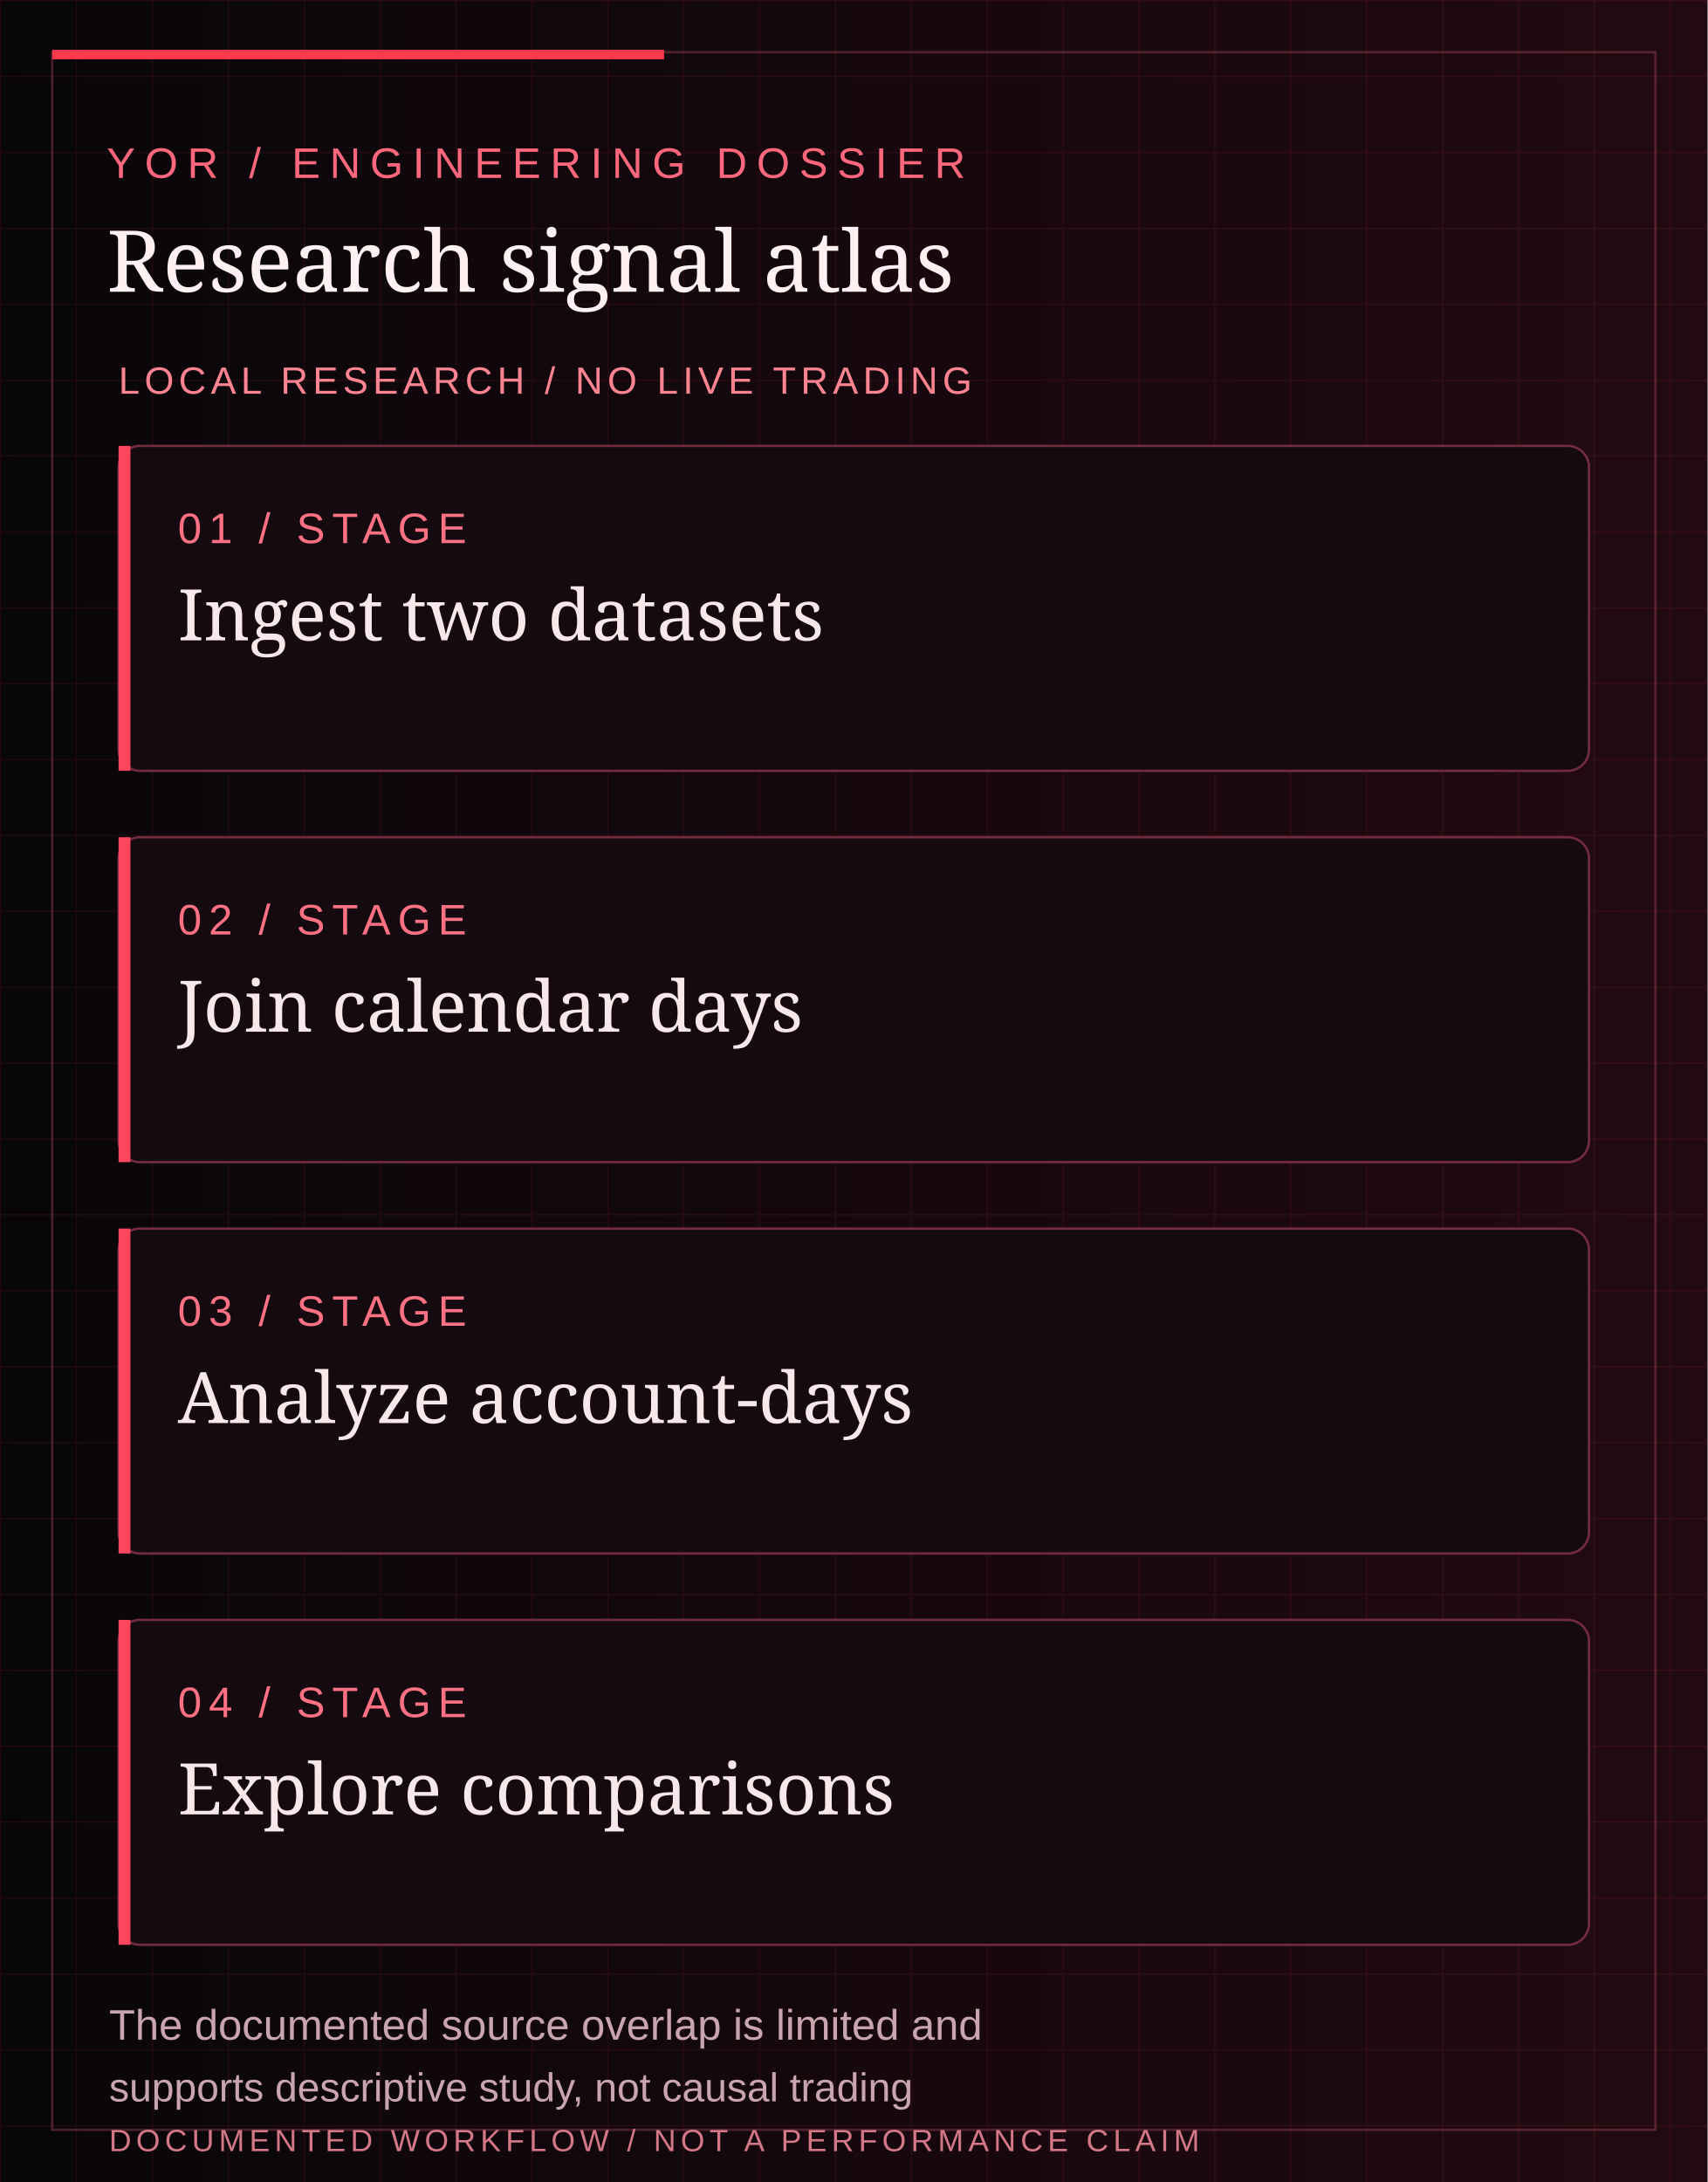
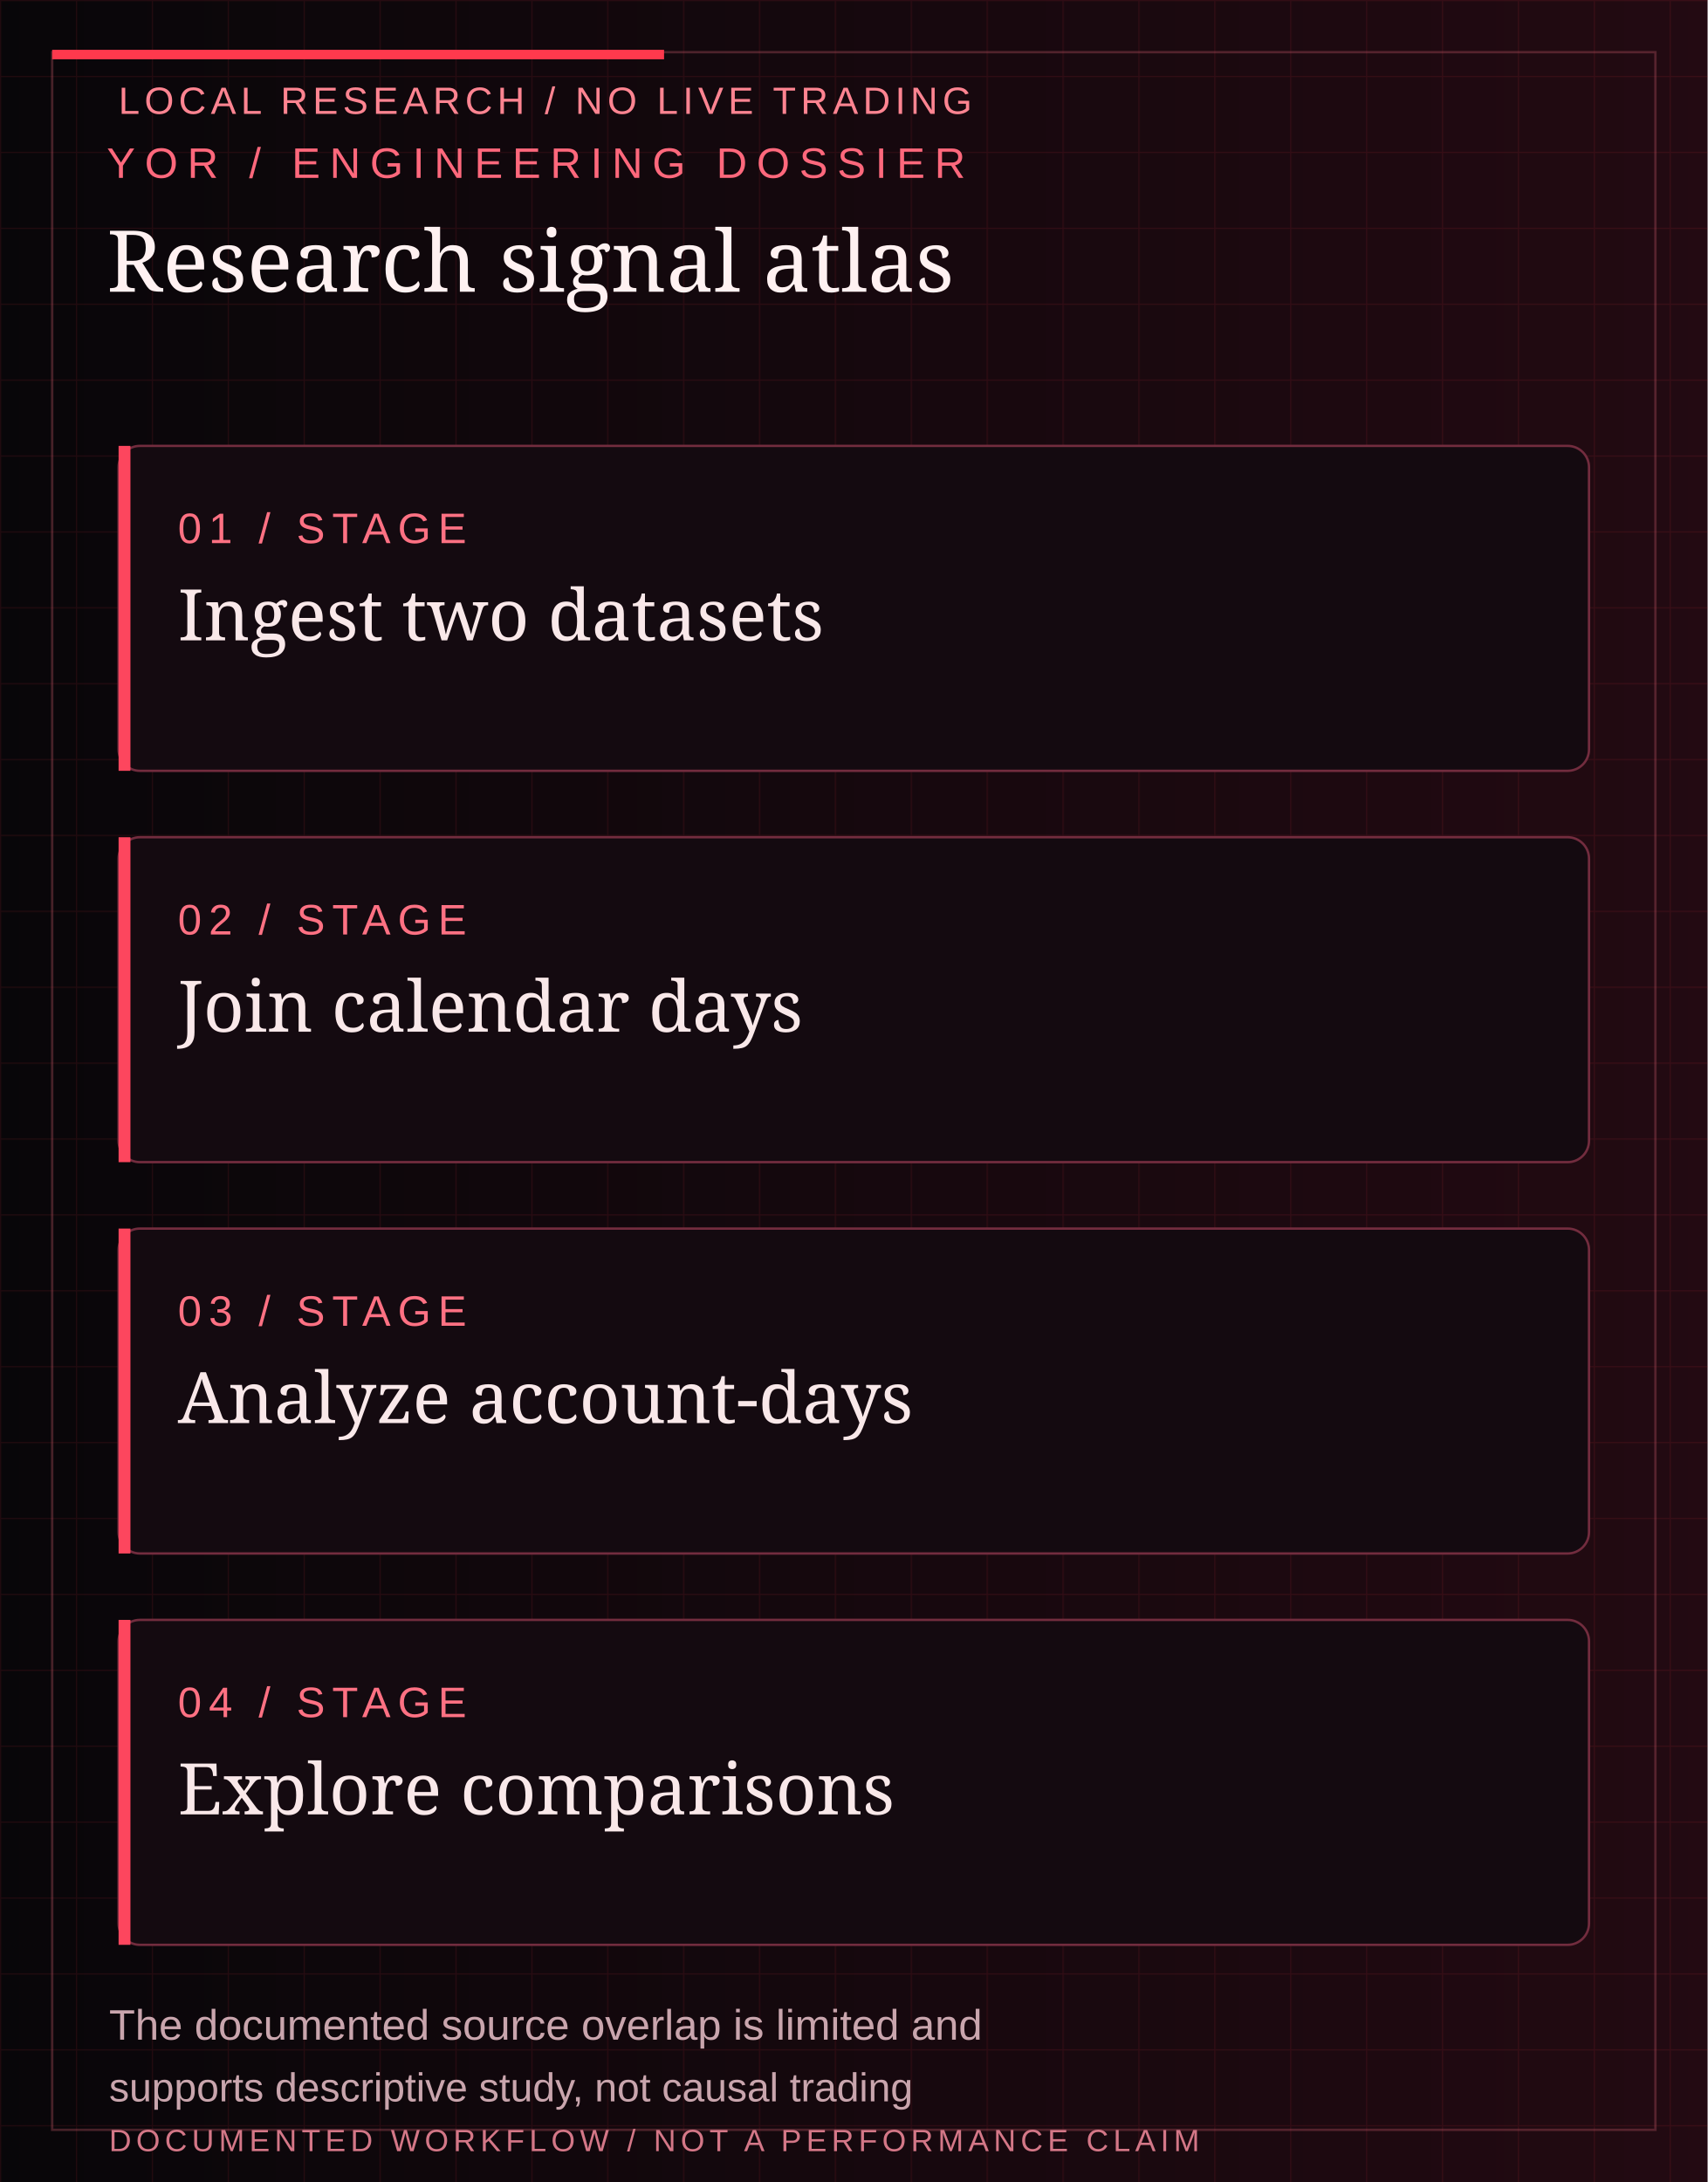
<svg xmlns="http://www.w3.org/2000/svg" width="720" height="920" viewBox="0 0 720 920" role="img">
  <defs>
    <linearGradient id="bg">
      <stop stop-color="#080609" />
      <stop offset="1" stop-color="#230a12" />
    </linearGradient>
    <pattern id="grid" width="32" height="32" patternUnits="userSpaceOnUse">
      <path d="M32 0H0V32" fill="none" stroke="#ff394d" stroke-opacity=".1" />
    </pattern>
  </defs>
  <rect width="720" height="920" fill="url(#bg)" />
  <rect width="720" height="920" fill="url(#grid)" />
  <rect x="22" y="22" width="676" height="876" fill="none" stroke="#a64a59" stroke-opacity=".4" />
  <path d="M22 23 H280" stroke="#ff394d" stroke-width="4" />
  <text x="45" y="75" fill="#ff687c" font-size="18" font-family="Arial" letter-spacing="4">YOR / ENGINEERING DOSSIER</text>
  <text x="45" y="123" font-size="36" fill="#fff1f1" font-family="Georgia">Research signal atlas</text>
-   <text x="50" y="166" font-size="16" fill="#ff8491" font-family="Arial" letter-spacing="2">LOCAL RESEARCH / NO LIVE TRADING</text>
+   <text x="50" y="48" font-size="16" fill="#ff8491" font-family="Arial" letter-spacing="2">LOCAL RESEARCH / NO LIVE TRADING</text>
  <rect x="50" y="188" width="620" height="137" rx="9" fill="#140a10" stroke="#722c3e" />
  <rect x="50" y="188" width="5" height="137" fill="#fd465e" />
  <text x="75" y="229" fill="#ff7183" font-family="Arial" font-size="18" letter-spacing="3">01 / STAGE</text>
  <text x="75" y="270" fill="#f9e8e9" font-family="Georgia" font-size="30">Ingest two datasets</text>
  <rect x="50" y="353" width="620" height="137" rx="9" fill="#140a10" stroke="#722c3e" />
  <rect x="50" y="353" width="5" height="137" fill="#fd465e" />
  <text x="75" y="394" fill="#ff7183" font-family="Arial" font-size="18" letter-spacing="3">02 / STAGE</text>
  <text x="75" y="435" fill="#f9e8e9" font-family="Georgia" font-size="30">Join calendar days</text>
  <rect x="50" y="518" width="620" height="137" rx="9" fill="#140a10" stroke="#722c3e" />
  <rect x="50" y="518" width="5" height="137" fill="#fd465e" />
  <text x="75" y="559" fill="#ff7183" font-family="Arial" font-size="18" letter-spacing="3">03 / STAGE</text>
  <text x="75" y="600" fill="#f9e8e9" font-family="Georgia" font-size="30">Analyze account-days</text>
  <rect x="50" y="683" width="620" height="137" rx="9" fill="#140a10" stroke="#722c3e" />
  <rect x="50" y="683" width="5" height="137" fill="#fd465e" />
  <text x="75" y="724" fill="#ff7183" font-family="Arial" font-size="18" letter-spacing="3">04 / STAGE</text>
  <text x="75" y="765" fill="#f9e8e9" font-family="Georgia" font-size="30">Explore comparisons</text>
  <text x="46" y="860" fill="#c9a5ad" font-size="18" font-family="Arial">The documented source overlap is limited and</text>
  <text x="46" y="886" fill="#c9a5ad" font-size="17" font-family="Arial">supports descriptive study, not causal trading</text>
  <text x="46" y="907" fill="#d47787" font-size="13" font-family="Arial" letter-spacing="2">DOCUMENTED WORKFLOW / NOT A PERFORMANCE CLAIM</text>
</svg>
